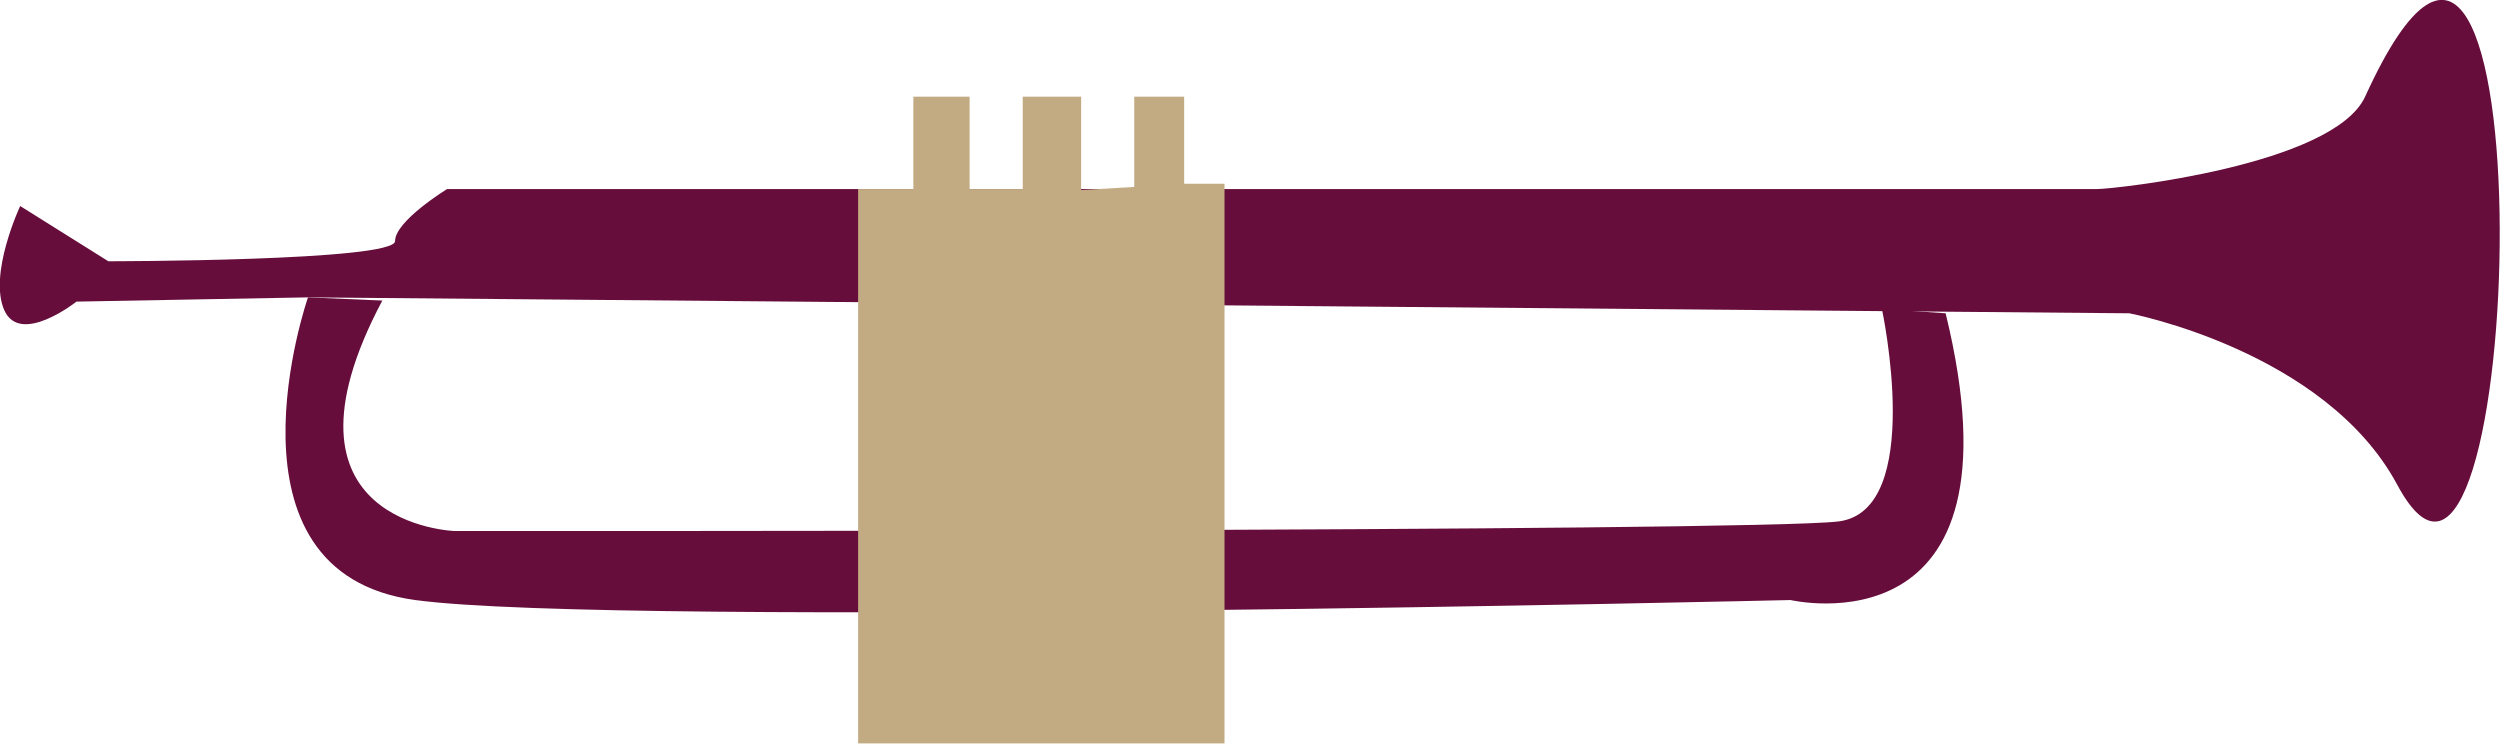
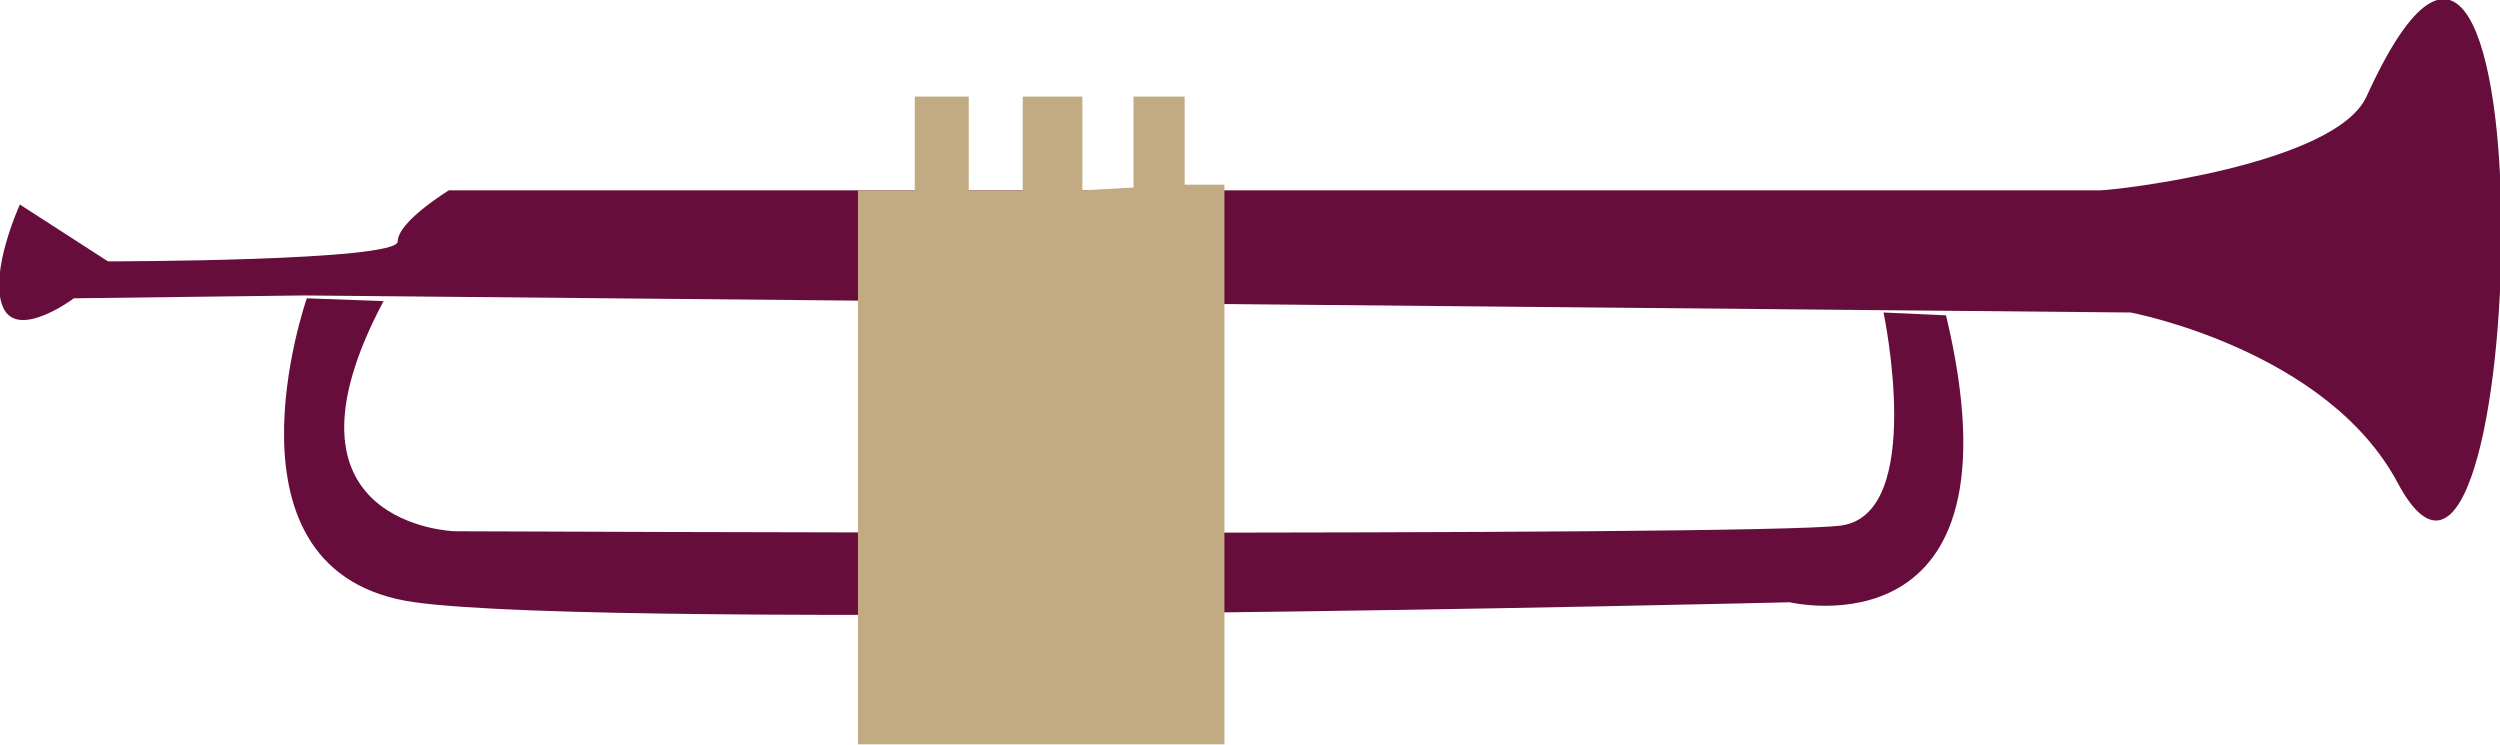
- <svg xmlns="http://www.w3.org/2000/svg" version="1.1" id="trumpet" x="0px" y="0px" viewBox="0 0 235.4 70" style="enable-background:new 0 0 235.4 70;" xml:space="preserve">
+ <svg xmlns="http://www.w3.org/2000/svg" version="1.1" id="trumpet" x="0px" y="0px" viewBox="0 0 88 26.2" style="enable-background:new 0 0 88 26.2;" xml:space="preserve">
  <style type="text/css">
	.st0{fill:#660D3B;}
	.st1{fill:#C2AB83;}
</style>
-   <g id="red">
-     <path class="st0" d="M200.5,29.5c0,0,18.4,3.5,25.2,16.1c12.2,22.9,14.6-75.1-3-36.5c-3,6.5-23.7,8.7-25.2,8.7s-155.4,0-155.4,0   s-4.9,3-4.9,4.9c0,1.9-27,1.9-27,1.9l-8.3-5.2c0,0-3,6.4-1.5,9.8s6.8-0.8,6.8-0.8L29,28L200.5,29.5z" />
-     <path class="st0" d="M29,28c0,0-9,25.9,10.1,28.5c19.1,2.6,129.5,0,129.5,0s22.5,5.3,14.6-27l-6-0.4c0,0,4.1,19-4.1,20   c-8.3,1-130.3,0.9-130.3,0.9s-18-0.6-6.8-21.7L29,28z" />
+   <g id="red_x5C_">
+     <path class="st0" d="M75,11c0,0,6.9,1.3,9.4,6c4.6,8.6,5.5-28.1-1.1-13.6c-1.1,2.4-8.8,3.3-9.4,3.3s-58.1,0-58.1,0   s-1.8,1.1-1.8,1.8S3.8,9.2,3.8,9.2l-3.1-2c0,0-1.1,2.4-0.6,3.6s2.5-0.3,2.5-0.3l8.1-0.1L75,11z" />
+     <path class="st0" d="M10.8,10.5c0,0-3.4,9.7,3.8,10.7s48.4,0,48.4,0s8.4,2,5.5-10.1l-2.2-0.1c0,0,1.5,7.1-1.5,7.5S16,18.7,16,18.7   s-6.7-0.2-2.5-8.1L10.8,10.5z" />
  </g>
-   <polygon id="beige" class="st1" points="107.8,70 115.3,70 115.3,17.3 111.5,17.3 111.5,9.1 106.8,9.1 106.8,17.6 101.8,17.9   101.8,9.1 96.3,9.1 96.3,17.8 91.3,17.8 91.3,9.1 86,9.1 86,17.8 80.8,17.8 80.8,70 " />
+   <polygon id="beige" class="st1" points="40.3,26.2 43.1,26.2 43.1,6.5 41.7,6.5 41.7,3.4 39.9,3.4 39.9,6.6 38.1,6.7 38.1,3.4   36,3.4 36,6.7 34.1,6.7 34.1,3.4 32.2,3.4 32.2,6.7 30.2,6.7 30.2,26.2 " />
</svg>
